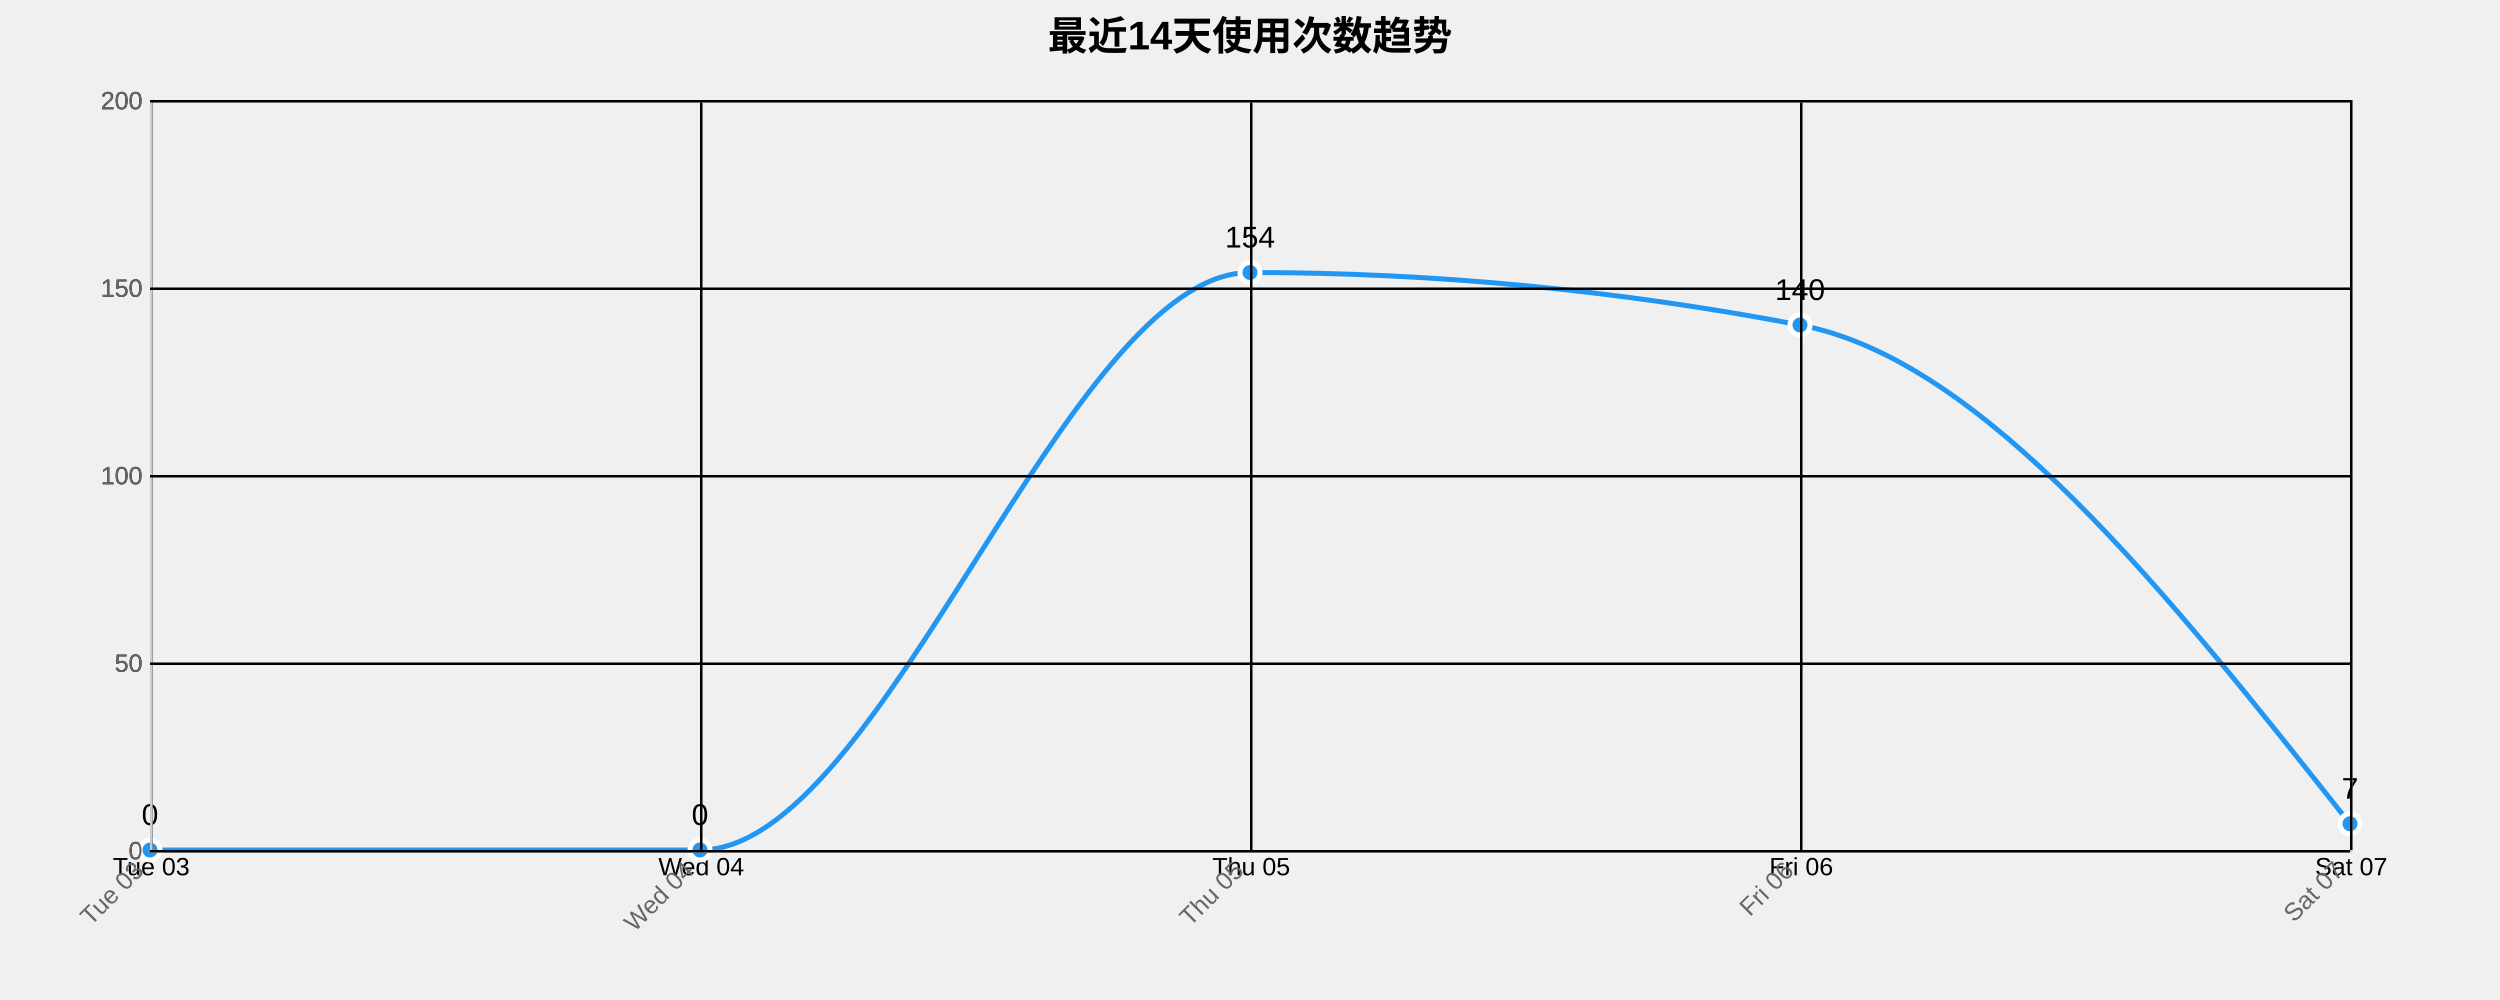
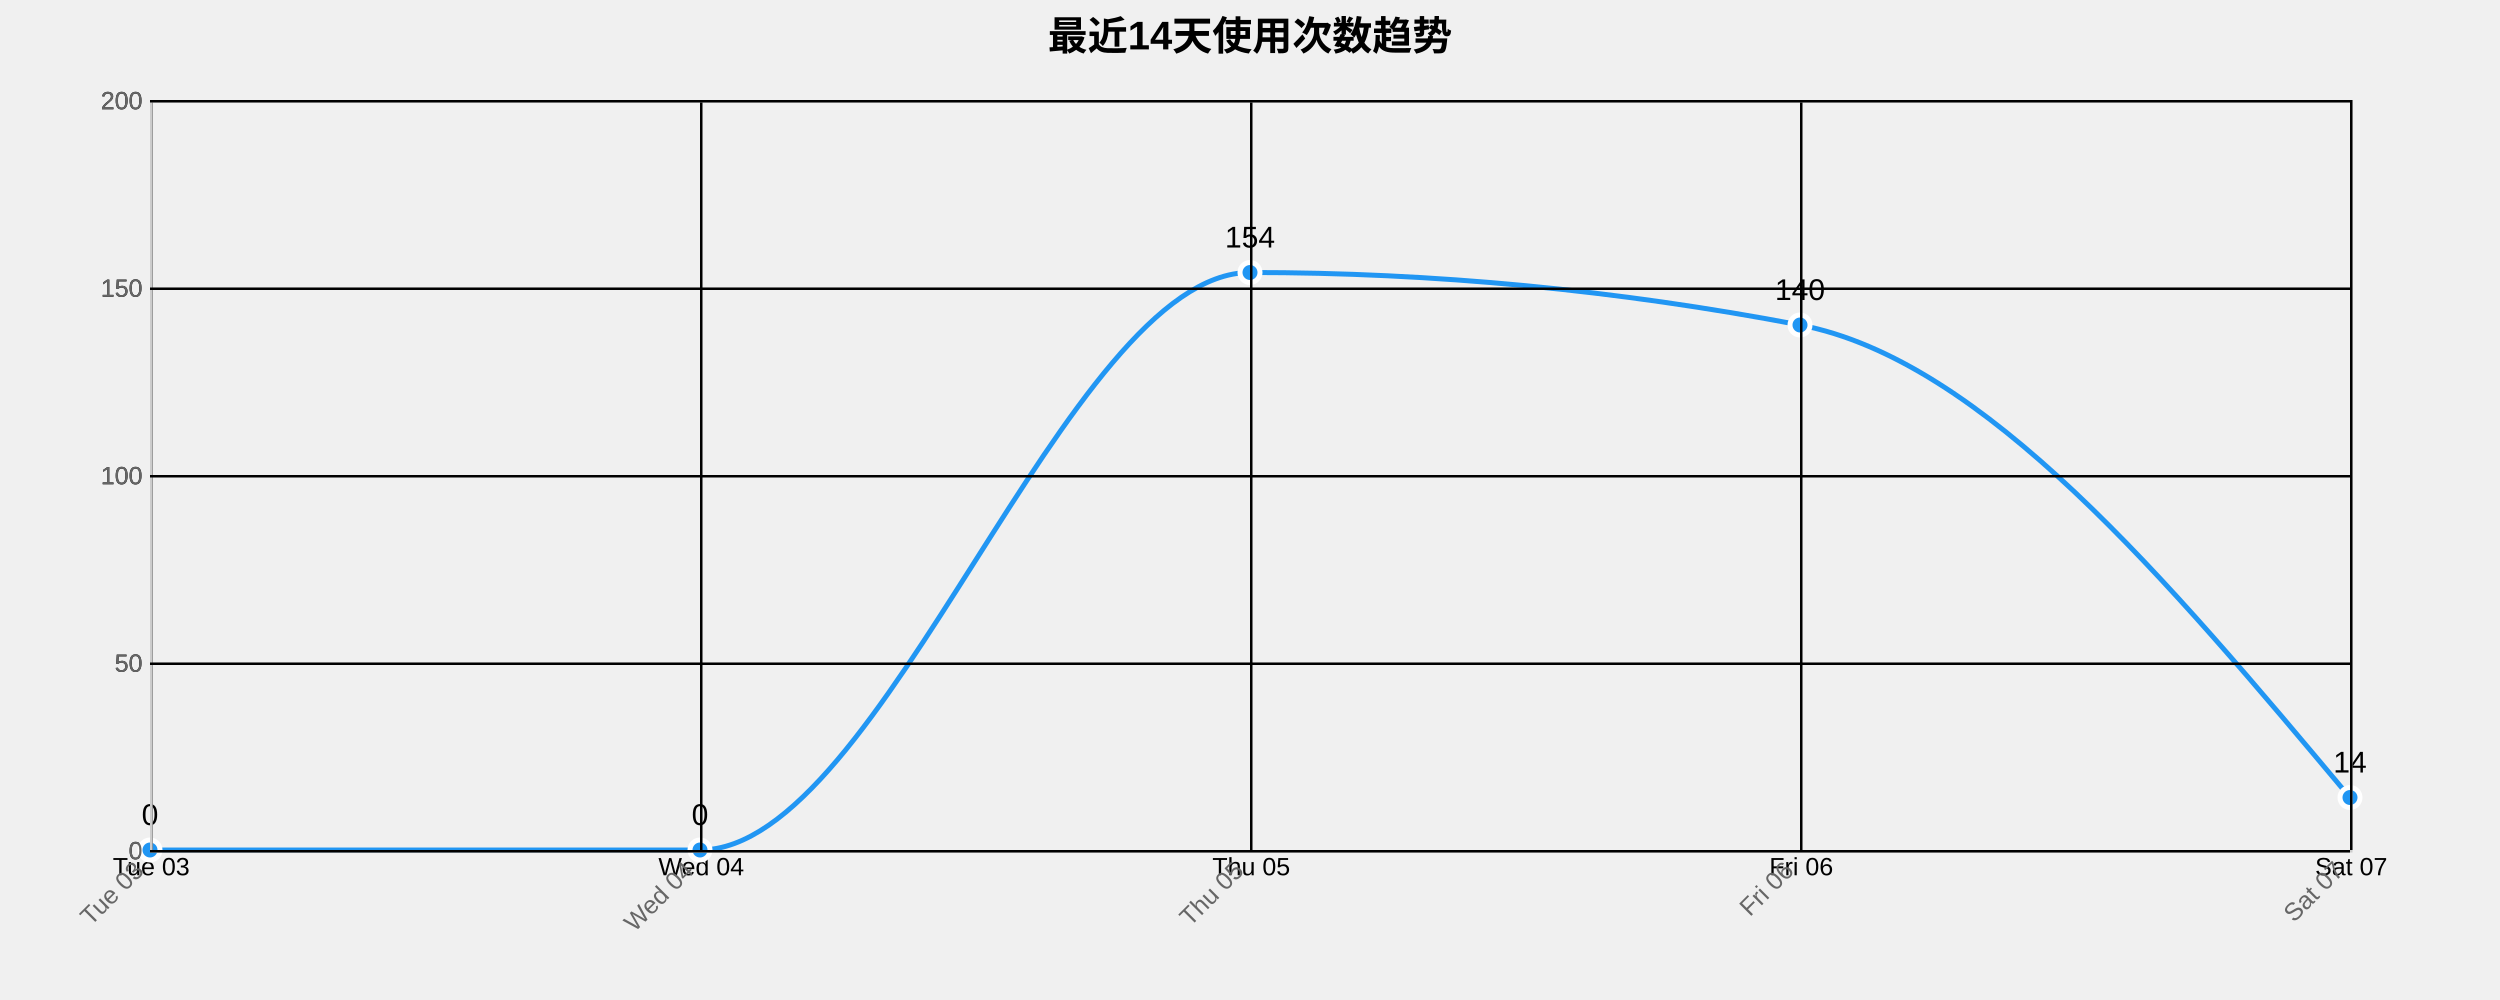
<svg xmlns="http://www.w3.org/2000/svg" width="1000" height="400">
  <g transform="translate(60,40)">
    <text x="440" y="-20" text-anchor="middle" style="font-size: 16px; font-weight: bold;">最近14天使用次数趋势</text>
    <g class="grid" transform="translate(0,300)" fill="none" font-size="10" font-family="sans-serif" text-anchor="middle">
      <path class="domain" stroke="currentColor" d="M0.5,-300V0.5H880.5V-300" />
      <g class="tick" opacity="1" transform="translate(0.5,0)">
        <line stroke="currentColor" y2="-300" />
        <text fill="currentColor" y="3" dy="0.71em">Tue 03</text>
      </g>
      <g class="tick" opacity="1" transform="translate(220.5,0)">
        <line stroke="currentColor" y2="-300" />
        <text fill="currentColor" y="3" dy="0.71em">Wed 04</text>
      </g>
      <g class="tick" opacity="1" transform="translate(440.5,0)">
        <line stroke="currentColor" y2="-300" />
        <text fill="currentColor" y="3" dy="0.71em">Thu 05</text>
      </g>
      <g class="tick" opacity="1" transform="translate(660.5,0)">
        <line stroke="currentColor" y2="-300" />
        <text fill="currentColor" y="3" dy="0.71em">Fri 06</text>
      </g>
      <g class="tick" opacity="1" transform="translate(880.5,0)">
        <line stroke="currentColor" y2="-300" />
        <text fill="currentColor" y="3" dy="0.71em">Sat 07</text>
      </g>
    </g>
    <g class="grid" fill="none" font-size="10" font-family="sans-serif" text-anchor="end">
      <path class="domain" stroke="currentColor" d="M880,300.5H0.5V0.5H880" />
      <g class="tick" opacity="1" transform="translate(0,300.5)">
        <line stroke="currentColor" x2="880" />
        <text fill="currentColor" x="-3" dy="0.32em">0</text>
      </g>
      <g class="tick" opacity="1" transform="translate(0,225.5)">
        <line stroke="currentColor" x2="880" />
        <text fill="currentColor" x="-3" dy="0.32em">50</text>
      </g>
      <g class="tick" opacity="1" transform="translate(0,150.5)">
        <line stroke="currentColor" x2="880" />
        <text fill="currentColor" x="-3" dy="0.32em">100</text>
      </g>
      <g class="tick" opacity="1" transform="translate(0,75.5)">
        <line stroke="currentColor" x2="880" />
        <text fill="currentColor" x="-3" dy="0.32em">150</text>
      </g>
      <g class="tick" opacity="1" transform="translate(0,0.5)">
        <line stroke="currentColor" x2="880" />
        <text fill="currentColor" x="-3" dy="0.32em">200</text>
      </g>
    </g>
-     <path class="area" d="M0,300C73.333,300,146.667,300,220,300C293.333,300,366.667,69,440,69C513.333,69,586.667,76,660,90C733.333,104,806.667,196.75,880,289.5L880,300C806.667,300,733.333,300,660,300C586.667,300,513.333,300,440,300C366.667,300,293.333,300,220,300C146.667,300,73.333,300,0,300Z" style="fill: url(#area-gradient); opacity: 0.3;" />
-     <path class="line" d="M0,300C73.333,300,146.667,300,220,300C293.333,300,366.667,69,440,69C513.333,69,586.667,76,660,90C733.333,104,806.667,196.75,880,289.5" style="fill: none; stroke: #2196F3; stroke-width: 2px;" />
+     <path class="area" d="M0,300C73.333,300,146.667,300,220,300C293.333,300,366.667,69,440,69C513.333,69,586.667,76,660,90C733.333,104,806.667,191.5,880,279L880,300C806.667,300,733.333,300,660,300C586.667,300,513.333,300,440,300C366.667,300,293.333,300,220,300C146.667,300,73.333,300,0,300Z" style="fill: url(#area-gradient); opacity: 0.3;" />
+     <path class="line" d="M0,300C73.333,300,146.667,300,220,300C293.333,300,366.667,69,440,69C513.333,69,586.667,76,660,90C733.333,104,806.667,191.5,880,279" style="fill: none; stroke: #2196F3; stroke-width: 2px;" />
    <circle class="dot" cx="0" cy="300" r="4" style="fill: #2196F3; stroke: #fff; stroke-width: 2px;" />
    <circle class="dot" cx="220" cy="300" r="4" style="fill: #2196F3; stroke: #fff; stroke-width: 2px;" />
    <circle class="dot" cx="440" cy="69" r="4" style="fill: #2196F3; stroke: #fff; stroke-width: 2px;" />
    <circle class="dot" cx="660" cy="90" r="4" style="fill: #2196F3; stroke: #fff; stroke-width: 2px;" />
-     <circle class="dot" cx="880" cy="289.5" r="4" style="fill: #2196F3; stroke: #fff; stroke-width: 2px;" />
+     <circle class="dot" cx="880" cy="279" r="4" style="fill: #2196F3; stroke: #fff; stroke-width: 2px;" />
    <text class="label" x="0" y="290" text-anchor="middle" style="font-size: 12px;">0</text>
    <text class="label" x="220" y="290" text-anchor="middle" style="font-size: 12px;">0</text>
    <text class="label" x="440" y="59" text-anchor="middle" style="font-size: 12px;">154</text>
    <text class="label" x="660" y="80" text-anchor="middle" style="font-size: 12px;">140</text>
-     <text class="label" x="880" y="279.5" text-anchor="middle" style="font-size: 12px;">7</text>
+     <text class="label" x="880" y="269" text-anchor="middle" style="font-size: 12px;">14</text>
    <g class="x-axis" transform="translate(0,300)" fill="none" font-size="10" font-family="sans-serif" text-anchor="middle">
      <path class="domain" stroke="currentColor" d="M0.5,-300V0.5H880.5V-300" />
      <g class="tick" opacity="1" transform="translate(0.5,0)">
        <line stroke="currentColor" y2="-300" />
        <text fill="currentColor" y="3" dy=".15em" style="text-anchor: end;" dx="-.8em" transform="rotate(-45)">Tue 03</text>
      </g>
      <g class="tick" opacity="1" transform="translate(220.5,0)">
        <line stroke="currentColor" y2="-300" />
        <text fill="currentColor" y="3" dy=".15em" style="text-anchor: end;" dx="-.8em" transform="rotate(-45)">Wed 04</text>
      </g>
      <g class="tick" opacity="1" transform="translate(440.5,0)">
        <line stroke="currentColor" y2="-300" />
        <text fill="currentColor" y="3" dy=".15em" style="text-anchor: end;" dx="-.8em" transform="rotate(-45)">Thu 05</text>
      </g>
      <g class="tick" opacity="1" transform="translate(660.5,0)">
        <line stroke="currentColor" y2="-300" />
        <text fill="currentColor" y="3" dy=".15em" style="text-anchor: end;" dx="-.8em" transform="rotate(-45)">Fri 06</text>
      </g>
      <g class="tick" opacity="1" transform="translate(880.5,0)">
        <line stroke="currentColor" y2="-300" />
        <text fill="currentColor" y="3" dy=".15em" style="text-anchor: end;" dx="-.8em" transform="rotate(-45)">Sat 07</text>
      </g>
    </g>
    <g class="y-axis" fill="none" font-size="10" font-family="sans-serif" text-anchor="end">
      <path class="domain" stroke="currentColor" d="M880,300.5H0.5V0.5H880" />
      <g class="tick" opacity="1" transform="translate(0,300.5)">
        <line stroke="currentColor" x2="880" />
        <text fill="currentColor" x="-3" dy="0.32em">0</text>
      </g>
      <g class="tick" opacity="1" transform="translate(0,225.5)">
        <line stroke="currentColor" x2="880" />
        <text fill="currentColor" x="-3" dy="0.32em">50</text>
      </g>
      <g class="tick" opacity="1" transform="translate(0,150.5)">
        <line stroke="currentColor" x2="880" />
        <text fill="currentColor" x="-3" dy="0.32em">100</text>
      </g>
      <g class="tick" opacity="1" transform="translate(0,75.5)">
        <line stroke="currentColor" x2="880" />
        <text fill="currentColor" x="-3" dy="0.32em">150</text>
      </g>
      <g class="tick" opacity="1" transform="translate(0,0.5)">
        <line stroke="currentColor" x2="880" />
        <text fill="currentColor" x="-3" dy="0.32em">200</text>
      </g>
    </g>
    <style>
    .grid line {
      stroke: #e0e0e0;
      stroke-opacity: 0.7;
      shape-rendering: crispEdges;
    }
    .grid path {
      stroke-width: 0;
    }
    .dot:hover {
      r: 6;
    }
    text {
      font-family: Arial, sans-serif;
    }
    .x-axis path, .y-axis path {
      stroke: #ccc;
    }
    .x-axis text, .y-axis text {
      fill: #666;
    }
  </style>
  </g>
</svg>
